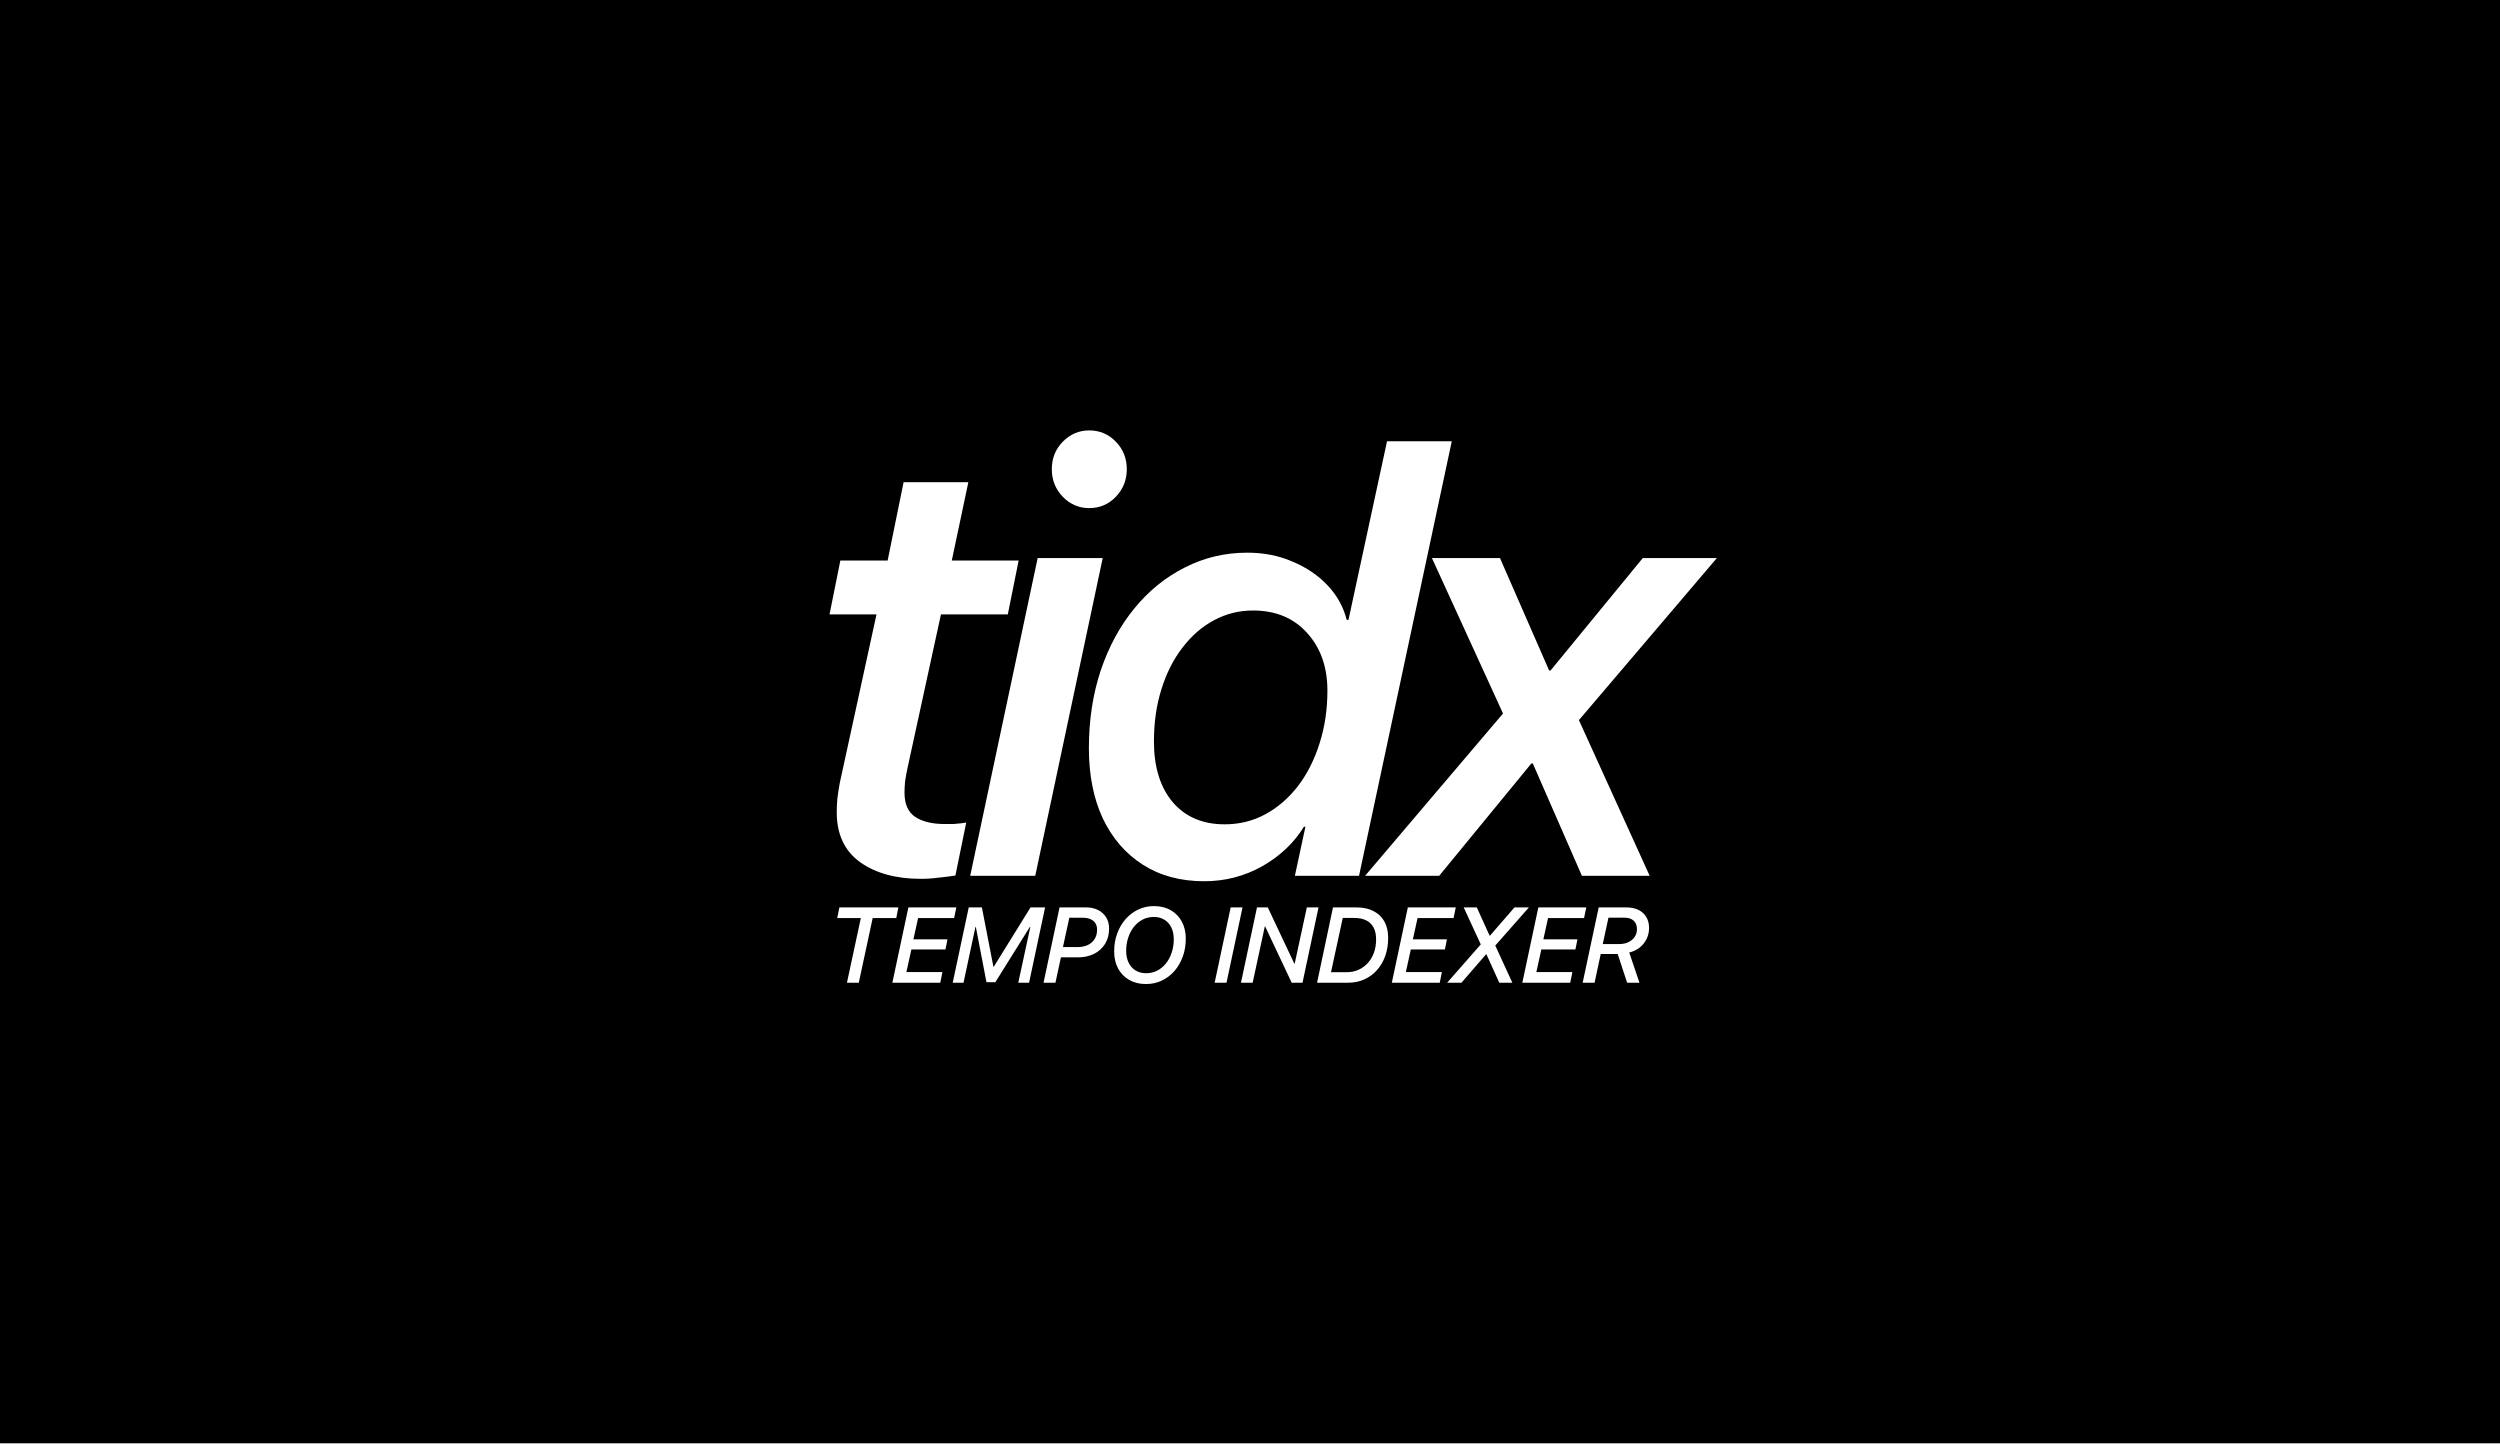
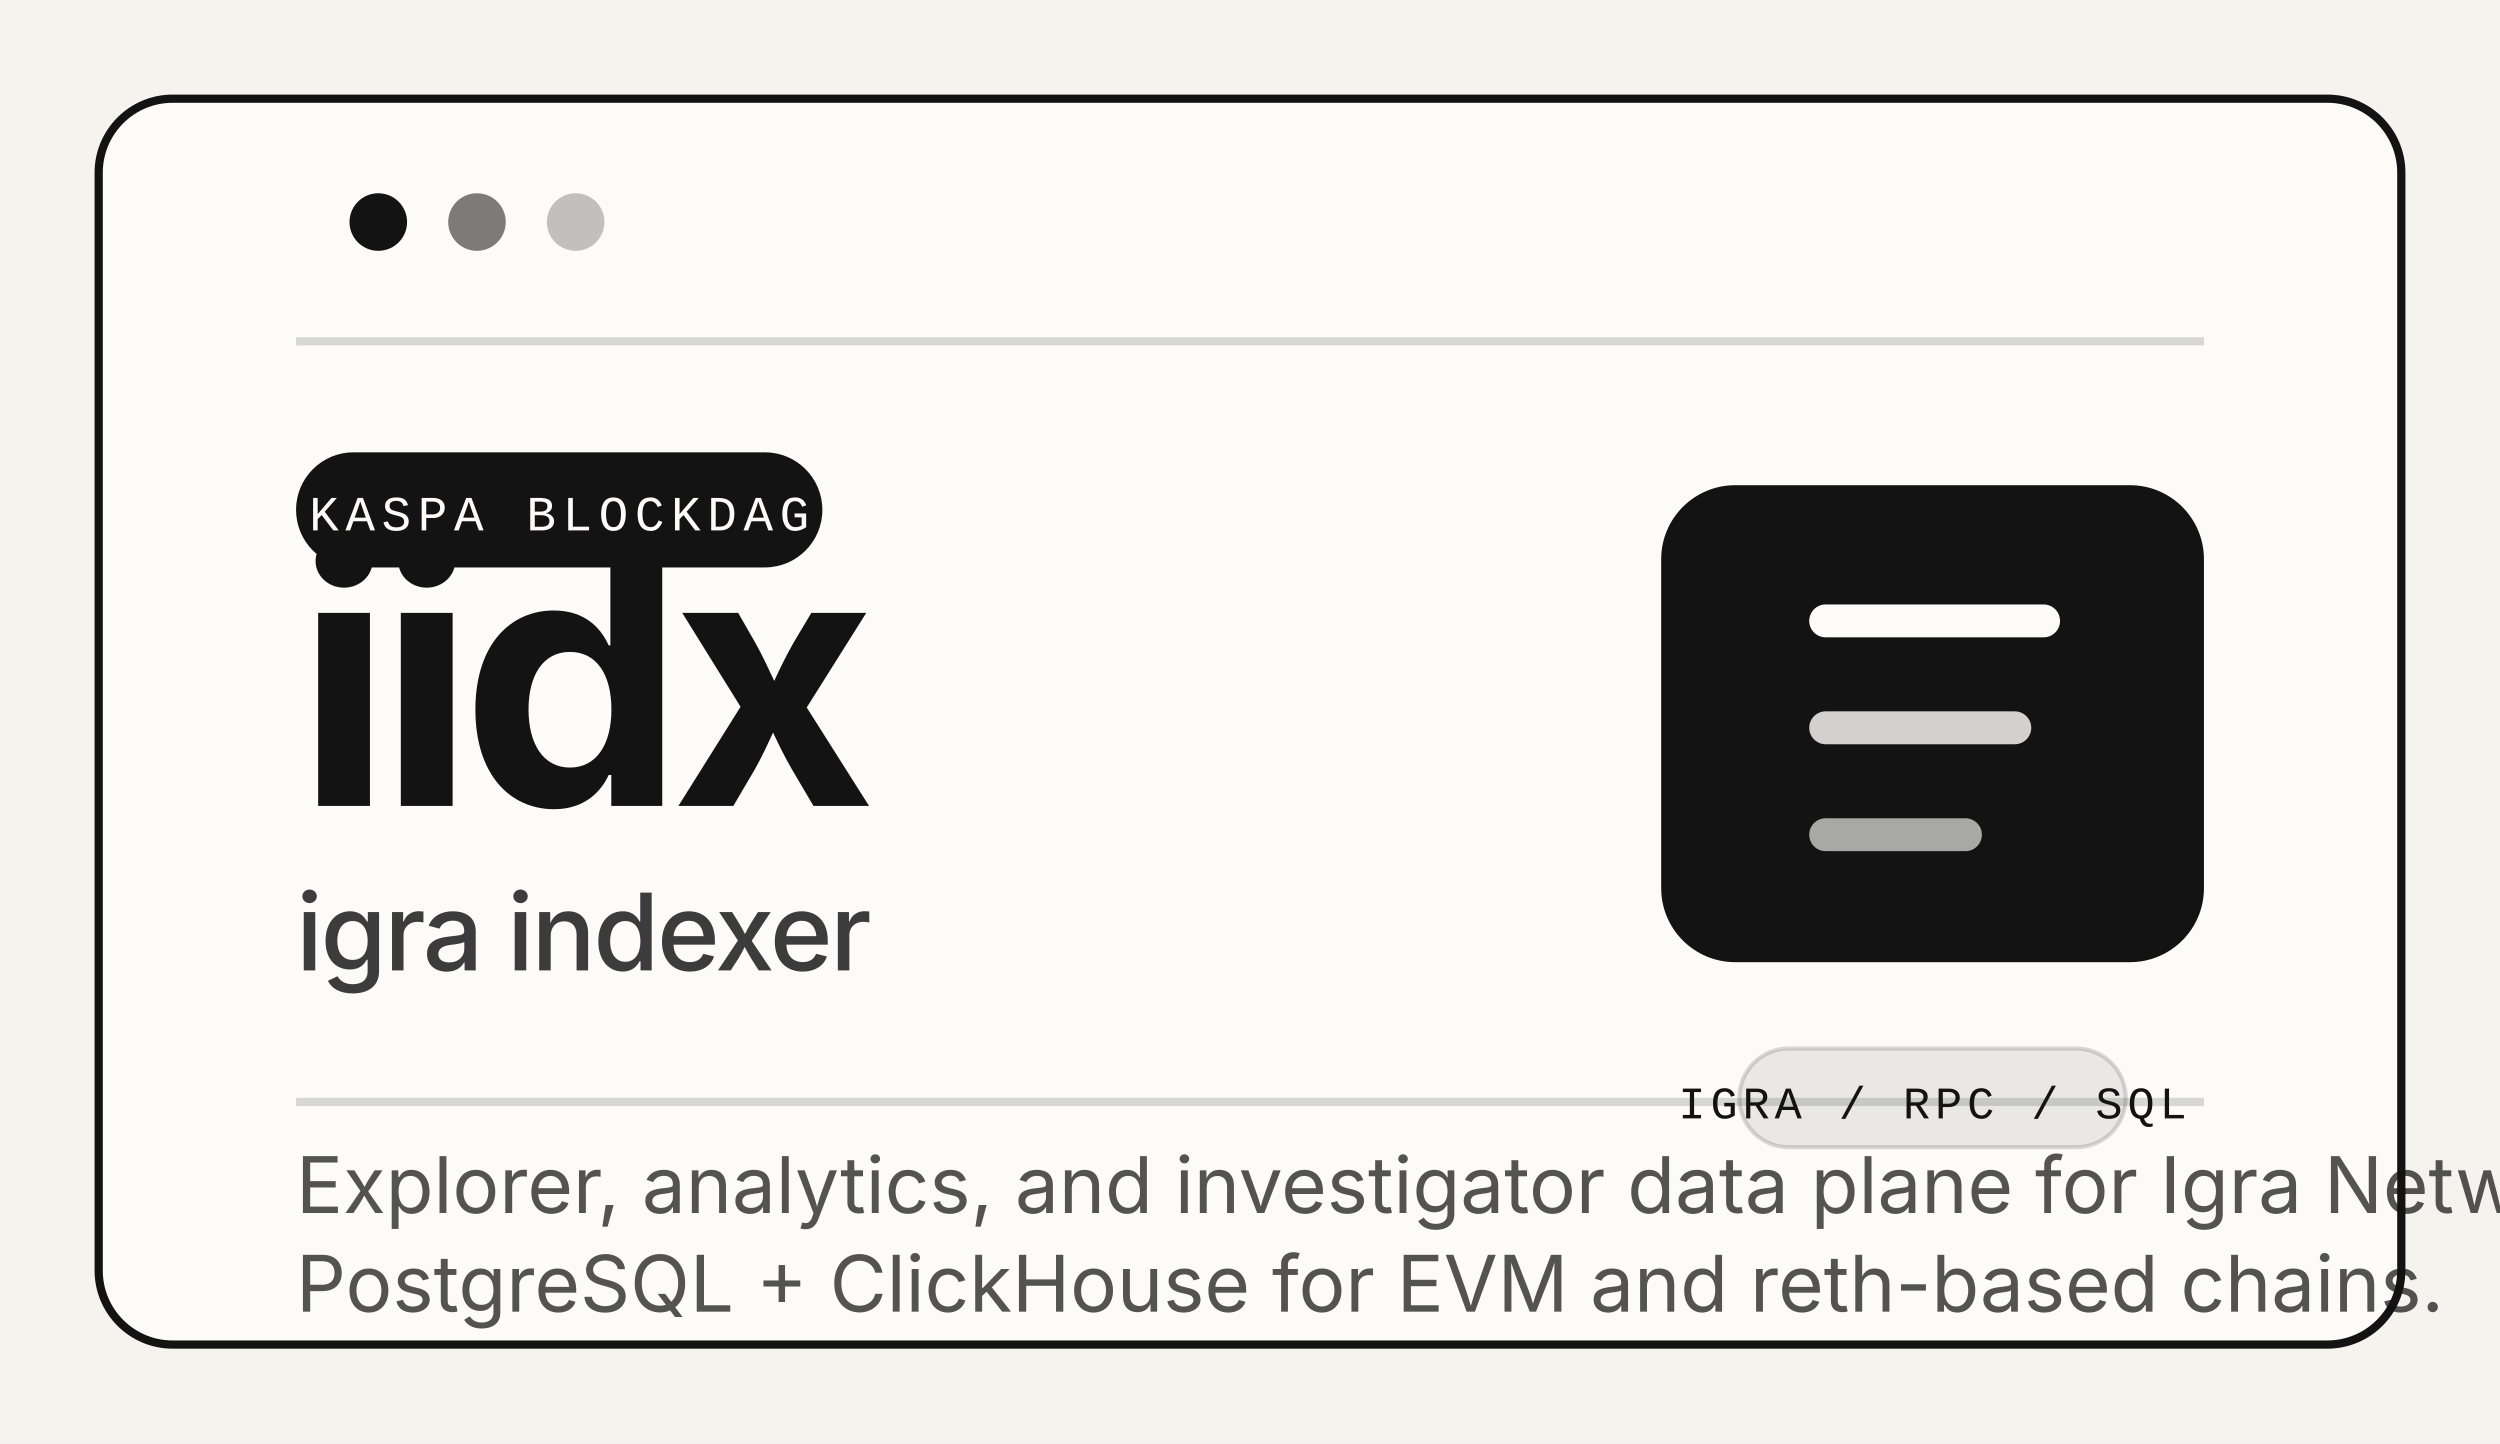
<svg xmlns="http://www.w3.org/2000/svg" width="608" height="351" viewBox="0 0 608 351" fill="none">
-   <rect width="608" height="351" fill="black" />
-   <path d="M223.931 213.732C217.925 213.732 213.018 212.39 209.209 209.704C205.4 206.97 203.496 202.917 203.496 197.546C203.496 196.521 203.545 195.422 203.643 194.25C203.789 193.029 203.984 191.76 204.229 190.441L213.164 149.426H201.738L204.375 136.315H215.874L219.756 117.272H235.503L231.475 136.315H247.734L245.098 149.426H228.838L220.708 186.779C220.464 187.902 220.269 188.977 220.122 190.002C220.024 191.027 219.976 191.955 219.976 192.785C219.976 195.52 220.83 197.473 222.539 198.645C224.297 199.816 226.689 200.402 229.717 200.402C230.547 200.402 231.255 200.402 231.841 200.402C232.427 200.354 232.964 200.305 233.452 200.256C233.989 200.207 234.502 200.134 234.99 200.036L232.354 212.927C231.133 213.122 229.79 213.293 228.325 213.439C226.86 213.635 225.396 213.732 223.931 213.732ZM235.951 213L252.357 135.729H268.178L251.771 213H235.951ZM264.882 123.571C262.392 123.571 260.243 122.644 258.437 120.788C256.679 118.933 255.8 116.711 255.8 114.123C255.8 111.486 256.679 109.265 258.437 107.458C260.243 105.603 262.392 104.675 264.882 104.675C267.47 104.675 269.643 105.603 271.4 107.458C273.158 109.265 274.037 111.486 274.037 114.123C274.037 116.711 273.158 118.933 271.4 120.788C269.643 122.644 267.47 123.571 264.882 123.571ZM292.869 214.318C287.107 214.318 282.127 212.976 277.928 210.29C273.729 207.604 270.481 203.845 268.187 199.011C265.94 194.177 264.817 188.488 264.817 181.945C264.817 175.158 265.77 168.884 267.674 163.122C269.627 157.312 272.361 152.258 275.877 147.961C279.393 143.664 283.494 140.344 288.182 138C292.869 135.607 297.923 134.411 303.343 134.411C307.396 134.411 311.082 135.144 314.402 136.608C317.771 138.024 320.604 139.953 322.898 142.395C325.193 144.836 326.731 147.619 327.513 150.744H327.952L337.327 107.312H353.074L330.516 213H314.915L317.479 201.062H317.112C314.72 204.968 311.351 208.166 307.005 210.656C302.659 213.098 297.947 214.318 292.869 214.318ZM297.85 200.476C301.463 200.476 304.783 199.646 307.811 197.985C310.838 196.325 313.475 194.03 315.721 191.101C317.967 188.122 319.7 184.68 320.921 180.773C322.19 176.818 322.825 172.546 322.825 167.956C322.825 162.243 321.189 157.58 317.918 153.967C314.646 150.305 310.252 148.474 304.734 148.474C301.365 148.474 298.216 149.255 295.286 150.817C292.356 152.38 289.793 154.602 287.596 157.482C285.398 160.314 283.689 163.684 282.469 167.59C281.248 171.447 280.638 175.695 280.638 180.334C280.638 186.535 282.151 191.442 285.179 195.056C288.255 198.669 292.479 200.476 297.85 200.476ZM372.785 185.681H372.419L350.007 213H331.989L365.534 173.522L348.249 135.729H364.802L376.74 163.049H377.106L399.519 135.729H417.536L383.991 175.134L401.203 213H384.724L372.785 185.681Z" fill="white" />
-   <path d="M208.858 239H205.977L209.354 223.271H203.615L204.136 220.681H218.481L217.974 223.271H212.235L208.858 239ZM229.196 236.41L228.676 239H217.021L220.919 220.681H232.573L232.04 223.271H223.28L222.138 228.45H230.428L229.933 230.913H221.643L220.437 236.41H229.196ZM234.325 239H231.697L235.595 220.681H238.794L241.6 235.128H241.676L250.626 220.681H254.168L250.271 239H247.643L250.575 225.429H250.461L242.069 238.873H239.911L237.321 225.429H237.232L234.325 239ZM257.685 220.681H264.21C265.268 220.681 266.212 220.892 267.041 221.315C267.879 221.73 268.535 222.323 269.009 223.093C269.491 223.863 269.732 224.769 269.732 225.81C269.732 227.265 269.402 228.518 268.742 229.567C268.082 230.617 267.181 231.425 266.038 231.992C264.896 232.551 263.592 232.83 262.128 232.83H258.015L256.682 239H253.787L257.685 220.681ZM260.059 223.194L258.51 230.329H262.014C262.987 230.329 263.829 230.164 264.54 229.834C265.259 229.495 265.818 229.009 266.216 228.374C266.614 227.731 266.812 226.965 266.812 226.076C266.812 225.154 266.504 224.443 265.886 223.943C265.268 223.444 264.434 223.194 263.385 223.194H260.059ZM280.6 223.004C279.618 223.004 278.716 223.215 277.896 223.639C277.075 224.062 276.364 224.654 275.763 225.416C275.17 226.169 274.709 227.045 274.379 228.044C274.049 229.034 273.884 230.105 273.884 231.256C273.884 232.348 274.083 233.304 274.48 234.125C274.878 234.938 275.441 235.568 276.169 236.017C276.905 236.465 277.764 236.689 278.746 236.689C279.728 236.689 280.629 236.478 281.45 236.055C282.271 235.623 282.982 235.031 283.583 234.277C284.184 233.516 284.645 232.635 284.967 231.637C285.297 230.638 285.462 229.567 285.462 228.425C285.462 227.316 285.263 226.36 284.865 225.556C284.467 224.743 283.905 224.117 283.177 223.677C282.449 223.228 281.59 223.004 280.6 223.004ZM278.708 239.317C277.142 239.317 275.78 238.983 274.62 238.314C273.461 237.646 272.559 236.719 271.916 235.534C271.281 234.341 270.964 232.961 270.964 231.396C270.964 229.847 271.205 228.404 271.688 227.066C272.17 225.729 272.847 224.561 273.719 223.562C274.59 222.555 275.615 221.772 276.791 221.214C277.967 220.647 279.25 220.363 280.638 220.363C282.212 220.363 283.579 220.698 284.738 221.366C285.898 222.035 286.795 222.966 287.43 224.159C288.064 225.344 288.382 226.719 288.382 228.285C288.382 229.842 288.141 231.29 287.658 232.627C287.176 233.964 286.499 235.136 285.627 236.144C284.755 237.142 283.731 237.921 282.555 238.479C281.378 239.038 280.096 239.317 278.708 239.317ZM298.284 239H295.402L299.3 220.681H302.182L298.284 239ZM304.645 239H301.801L305.698 220.681H308.326L314.788 234.379H314.864L317.822 220.681H320.666L316.769 239H314.141L307.679 225.302H307.603L304.645 239ZM324.183 220.681H329.908C331.508 220.681 332.879 220.977 334.021 221.569C335.173 222.153 336.057 222.995 336.675 224.096C337.293 225.196 337.602 226.521 337.602 228.069C337.602 229.677 337.365 231.15 336.891 232.487C336.417 233.816 335.744 234.967 334.872 235.94C334.009 236.914 332.976 237.667 331.774 238.2C330.581 238.733 329.261 239 327.813 239H320.311L324.183 220.681ZM326.557 223.245L323.7 236.436H327.547C328.579 236.436 329.527 236.241 330.391 235.852C331.262 235.462 332.02 234.912 332.663 234.201C333.306 233.49 333.801 232.648 334.148 231.675C334.495 230.693 334.669 229.614 334.669 228.438C334.669 227.312 334.466 226.364 334.06 225.594C333.662 224.824 333.069 224.24 332.282 223.842C331.504 223.444 330.535 223.245 329.375 223.245H326.557ZM350.665 236.41L350.145 239H338.49L342.388 220.681H354.042L353.509 223.271H344.749L343.606 228.45H351.896L351.401 230.913H343.111L341.905 236.41H350.665ZM351.947 239L360.123 229.682L355.972 220.681H359.158L362.269 227.549H362.37L368.324 220.681H371.828L363.652 229.961L367.804 239H364.63L361.507 232.106H361.393L355.426 239H351.947ZM382.403 236.41L381.883 239H370.229L374.126 220.681H385.78L385.247 223.271H376.487L375.345 228.45H383.635L383.14 230.913H374.85L373.644 236.41H382.403ZM384.904 239L388.802 220.681H395.53C396.707 220.681 397.705 220.892 398.526 221.315C399.347 221.73 399.974 222.314 400.405 223.067C400.837 223.812 401.053 224.68 401.053 225.67C401.053 226.601 400.862 227.473 400.481 228.285C400.101 229.098 399.55 229.8 398.831 230.393C398.112 230.985 397.244 231.404 396.229 231.649L398.717 239H395.721L393.423 232.018H393.461H389.297L387.799 239H384.904ZM391.176 223.182L389.792 229.593H393.829C394.675 229.593 395.416 229.436 396.051 229.123C396.694 228.81 397.198 228.382 397.562 227.841C397.925 227.291 398.107 226.66 398.107 225.949C398.107 225.086 397.841 224.409 397.308 223.918C396.783 223.427 396.059 223.182 395.137 223.182H391.176Z" fill="white" />
+   <rect width="608" height="351" fill="#F5F3EE" />
+   <rect x="24" y="24" width="560" height="303" rx="18" fill="#FCFBF8" stroke="#131313" stroke-width="2" />
+   <path d="M72 83H536" stroke="#131313" stroke-opacity="0.16" stroke-width="2" />
+   <path d="M72 268H536" stroke="#131313" stroke-opacity="0.16" stroke-width="2" />
+   <circle cx="92" cy="54" r="7" fill="#131313" />
+   <circle cx="116" cy="54" r="7" fill="#131313" fill-opacity="0.55" />
+   <circle cx="140" cy="54" r="7" fill="#131313" fill-opacity="0.25" />
+   <rect x="72" y="110" width="128" height="28" rx="14" fill="#131313" />
+   <text x="136" y="129" text-anchor="middle" fill="#FCFBF8" font-family="SFMono-Regular, Menlo, Monaco, Consolas, Liberation Mono, monospace" font-size="12" letter-spacing="1.6">KASPA BLOCKDAG</text>
+   <text x="72" y="196" fill="#131313" font-family="Inter, Arial, sans-serif" font-size="86" font-weight="700" letter-spacing="-3.2">iidx</text>
+   <text x="72" y="236" fill="#131313" fill-opacity="0.82" font-family="Inter, Arial, sans-serif" font-size="26" font-weight="500" letter-spacing="-0.6">igra indexer</text>
+   <text x="72" y="295" fill="#131313" fill-opacity="0.72" font-family="Inter, Arial, sans-serif" font-size="19">Explorer, analytics, and investigator data plane for Igra Network.</text>
+   <text x="72" y="319" fill="#131313" fill-opacity="0.72" font-family="Inter, Arial, sans-serif" font-size="19">PostgreSQL + ClickHouse for EVM and reth-based chains.</text>
+   <rect x="404" y="118" width="132" height="116" rx="18" fill="#131313" />
+   <path d="M444 151H497" stroke="#FCFBF8" stroke-width="8" stroke-linecap="round" />
+   <path d="M444 177H490" stroke="#FCFBF8" stroke-opacity="0.82" stroke-width="8" stroke-linecap="round" />
+   <path d="M444 203H478" stroke="#FCFBF8" stroke-opacity="0.64" stroke-width="8" stroke-linecap="round" />
+   <rect x="423" y="255" width="94" height="24" rx="12" fill="#131313" fill-opacity="0.08" stroke="#131313" stroke-opacity="0.16" />
+   <text x="470" y="272" text-anchor="middle" fill="#131313" font-family="SFMono-Regular, Menlo, Monaco, Consolas, Liberation Mono, monospace" font-size="11" letter-spacing="1.2">IGRA / RPC / SQL</text>
</svg>
